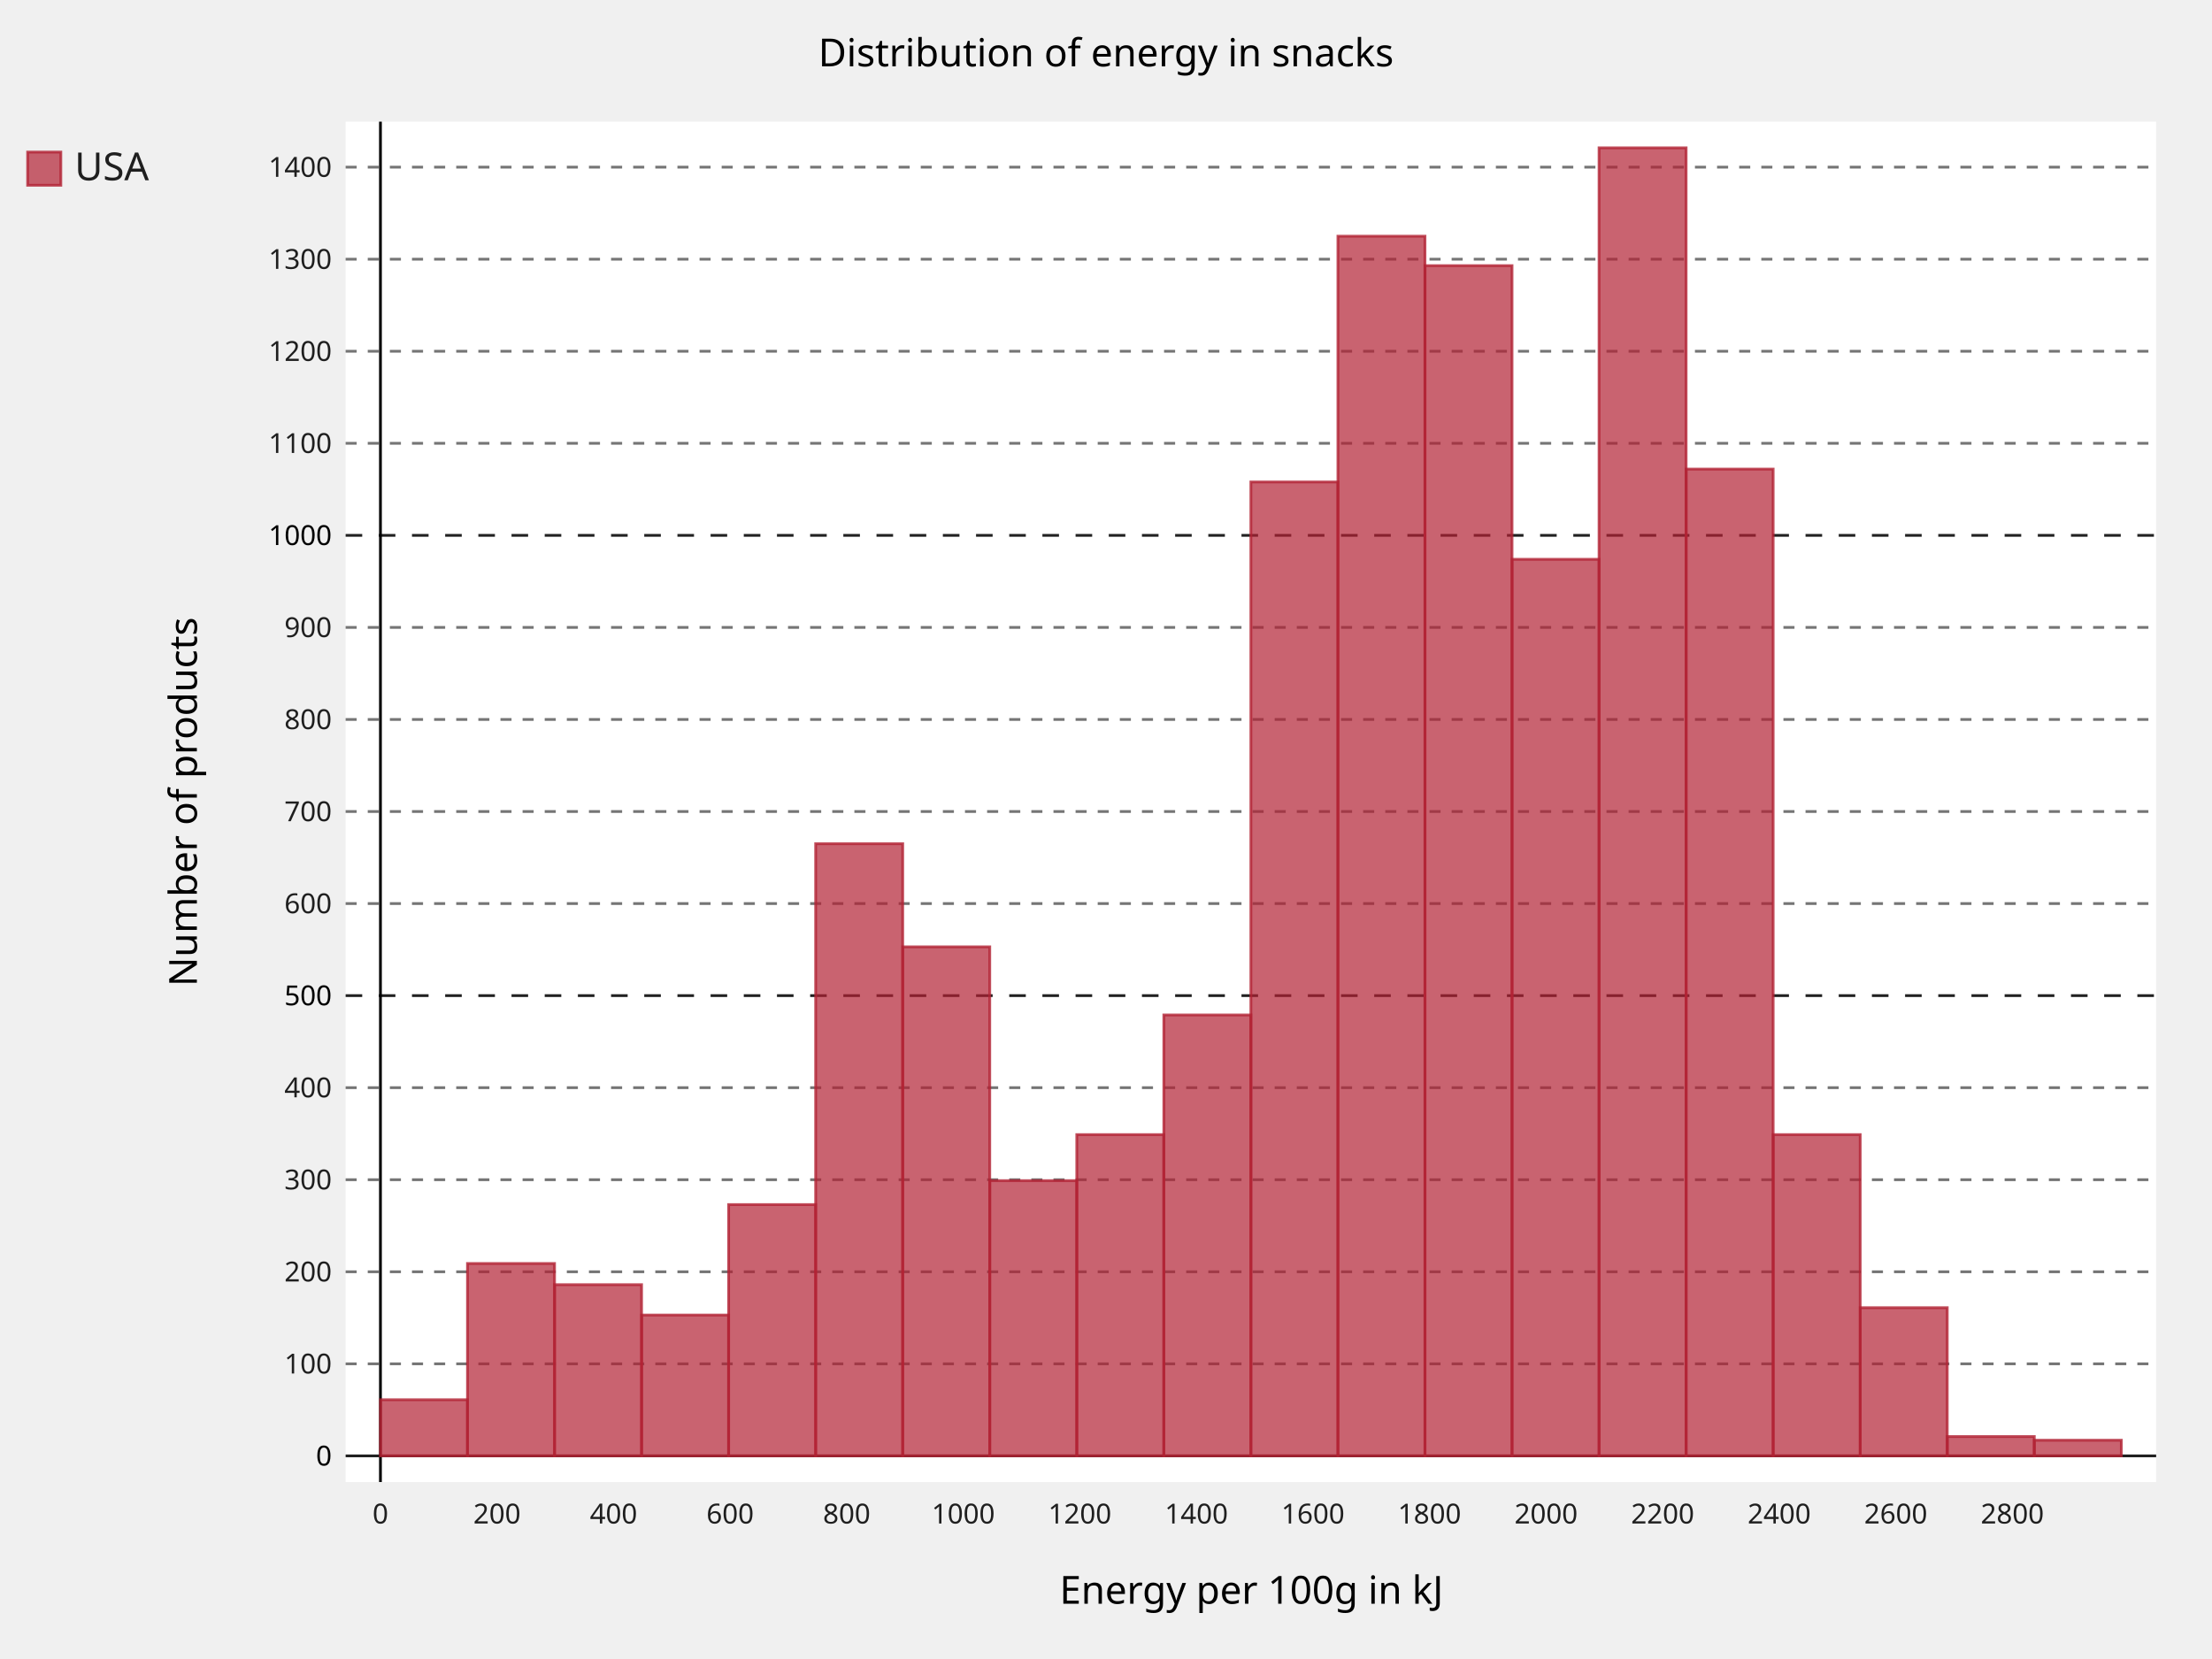
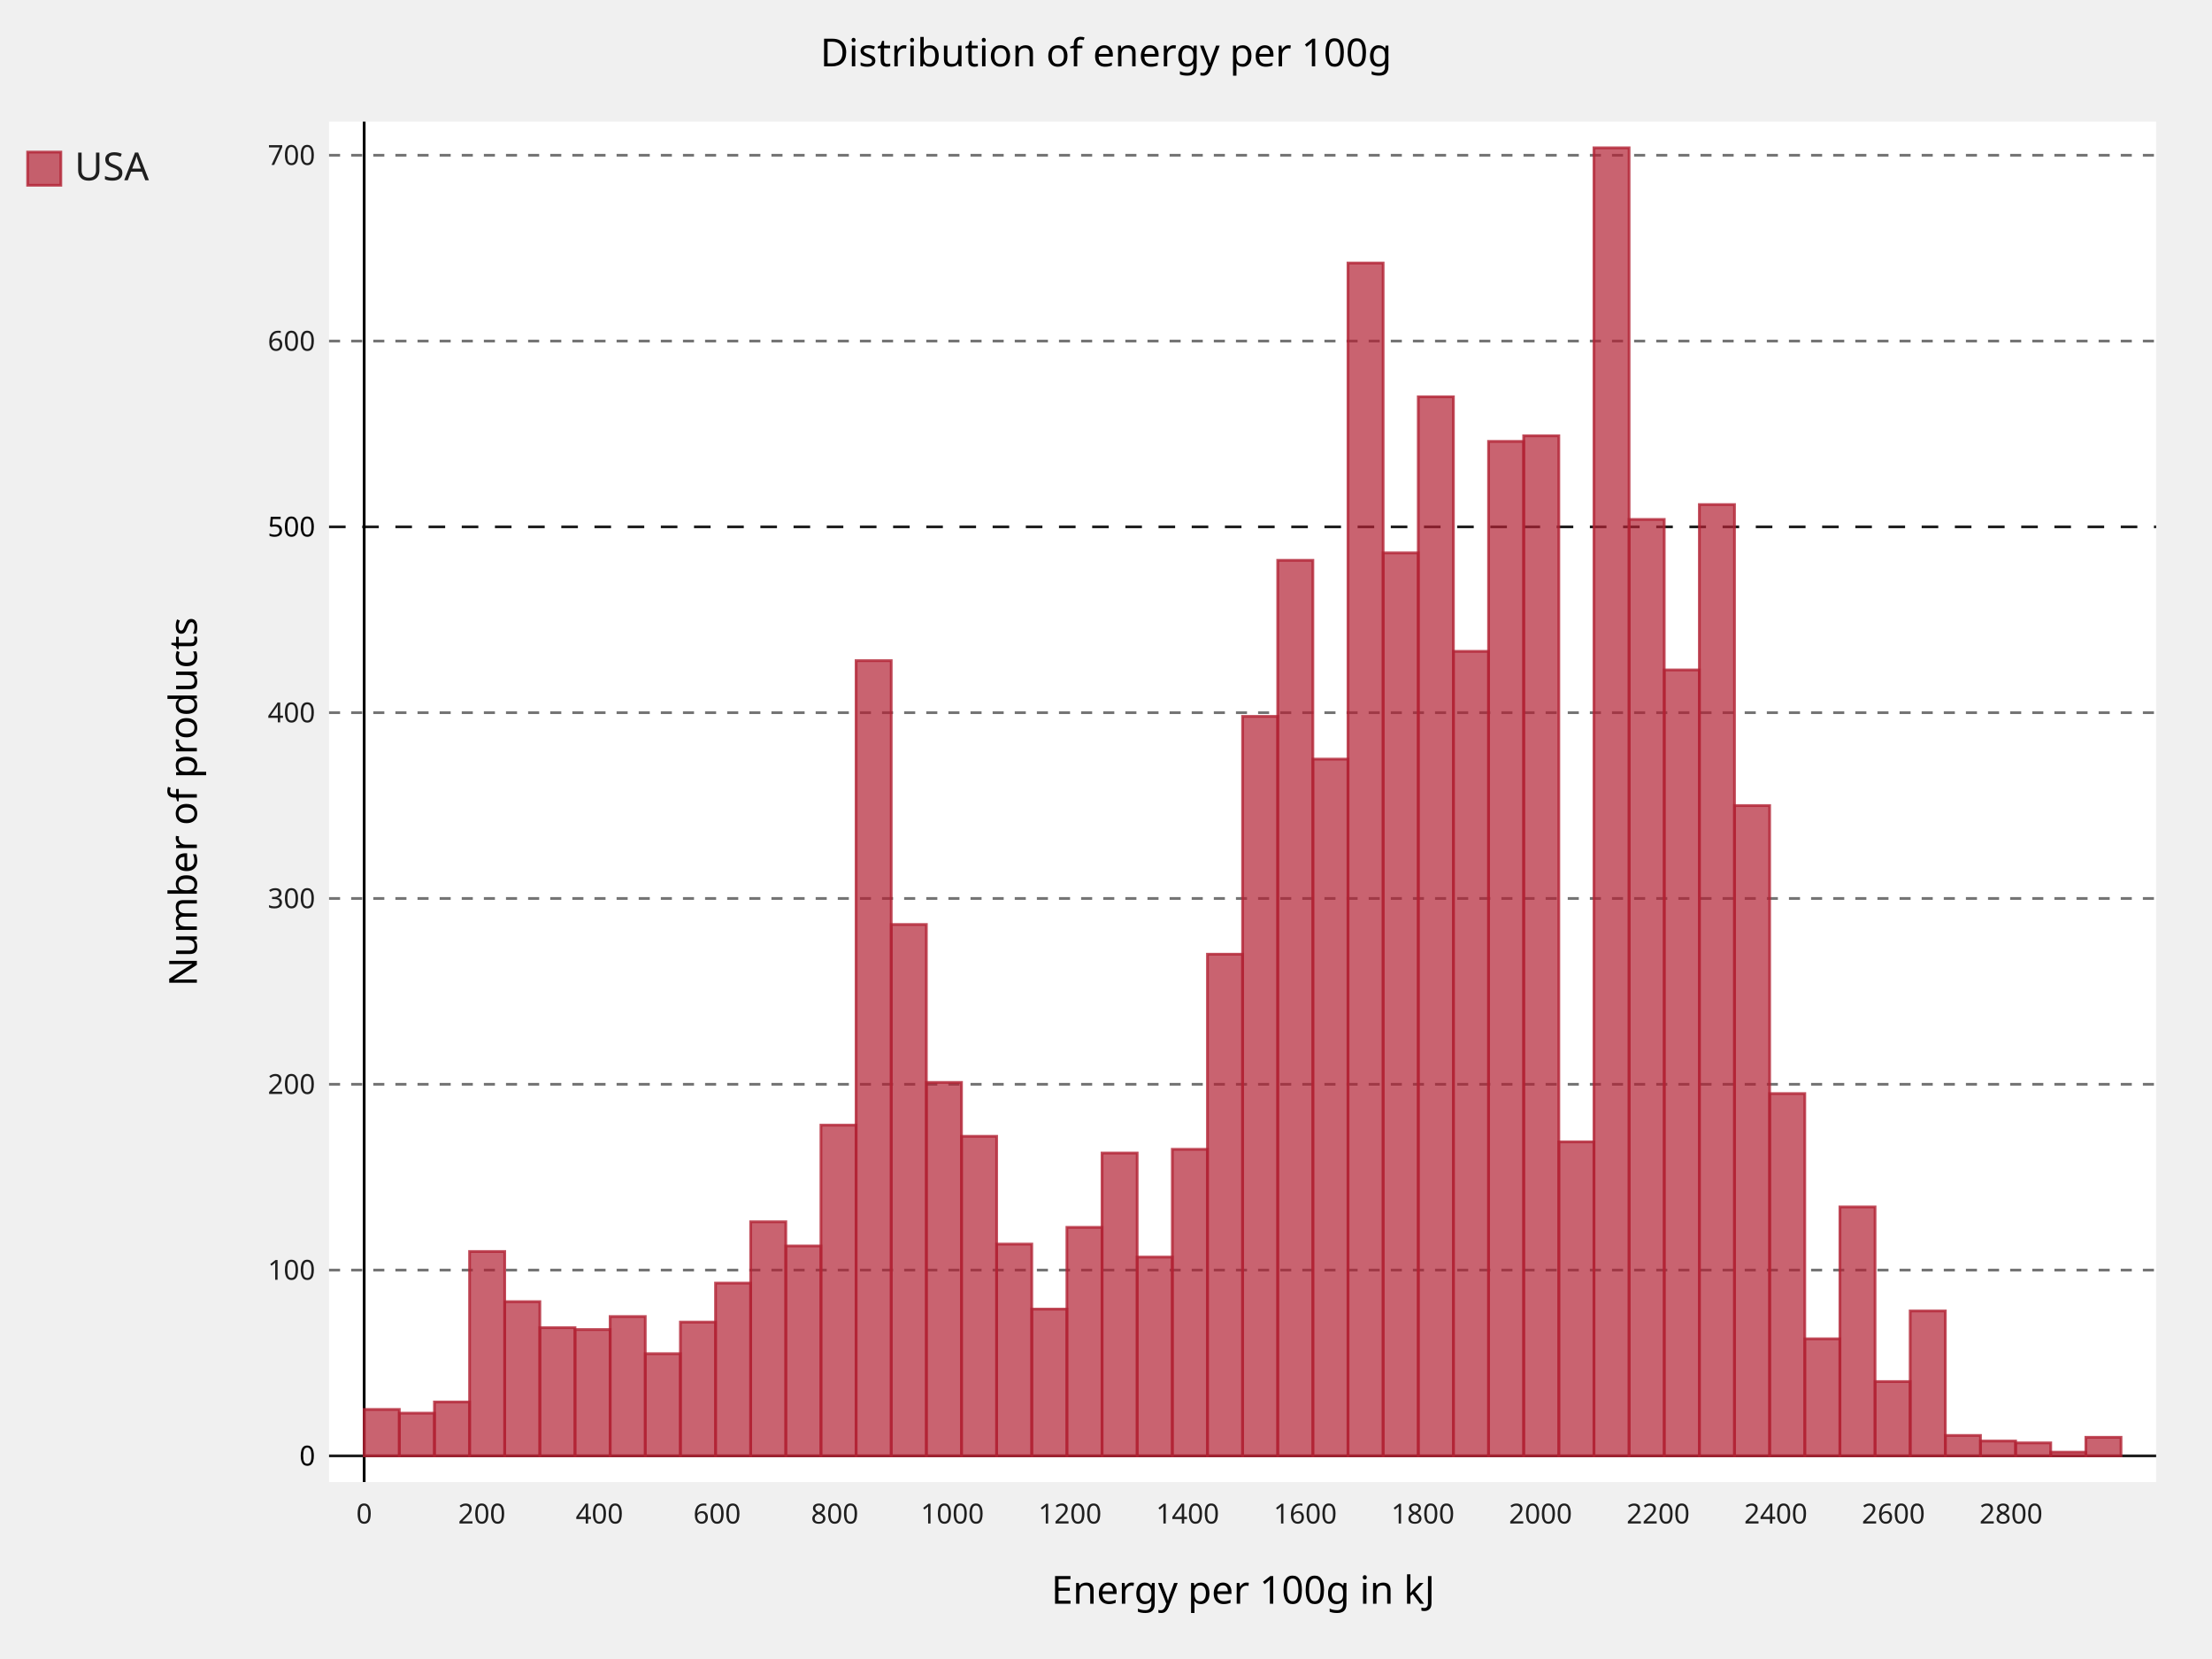
- <svg xmlns="http://www.w3.org/2000/svg" class="pygal-chart" id="chart-0ca84f28-52c0-4bb5-bb10-4ce566d55532" viewBox="0 0 800 600">
+ <svg xmlns="http://www.w3.org/2000/svg" class="pygal-chart" id="chart-cb7b7494-f0c7-4088-80e5-bb8471961fff" viewBox="0 0 800 600">
  <defs>
-     <style type="text/css">#chart-0ca84f28-52c0-4bb5-bb10-4ce566d55532{-webkit-user-select:none;-webkit-font-smoothing:antialiased;font-family:Muli}#chart-0ca84f28-52c0-4bb5-bb10-4ce566d55532 .title{font-family:Muli;font-size:14px}#chart-0ca84f28-52c0-4bb5-bb10-4ce566d55532 .legends .legend text{font-family:Muli;font-size:14px}#chart-0ca84f28-52c0-4bb5-bb10-4ce566d55532 .axis text{font-family:Muli;font-size:10px}#chart-0ca84f28-52c0-4bb5-bb10-4ce566d55532 .axis text.major{font-family:Muli;font-size:10px}#chart-0ca84f28-52c0-4bb5-bb10-4ce566d55532 .text-overlay text.value{font-family:Muli;font-size:16px}#chart-0ca84f28-52c0-4bb5-bb10-4ce566d55532 .text-overlay text.label{font-family:Muli;font-size:10px}#chart-0ca84f28-52c0-4bb5-bb10-4ce566d55532 .tooltip{font-family:Muli;font-size:14px}#chart-0ca84f28-52c0-4bb5-bb10-4ce566d55532 text.no_data{font-family:Muli;font-size:64px}
- #chart-0ca84f28-52c0-4bb5-bb10-4ce566d55532{background-color:transparent}#chart-0ca84f28-52c0-4bb5-bb10-4ce566d55532 path,#chart-0ca84f28-52c0-4bb5-bb10-4ce566d55532 line,#chart-0ca84f28-52c0-4bb5-bb10-4ce566d55532 rect,#chart-0ca84f28-52c0-4bb5-bb10-4ce566d55532 circle{-webkit-transition:400ms ease-in;-moz-transition:400ms ease-in;transition:400ms ease-in}#chart-0ca84f28-52c0-4bb5-bb10-4ce566d55532 .graph &gt; .background{fill:transparent}#chart-0ca84f28-52c0-4bb5-bb10-4ce566d55532 .plot &gt; .background{fill:#FFFFFF}#chart-0ca84f28-52c0-4bb5-bb10-4ce566d55532 .graph{fill:rgba(0,0,0,.87)}#chart-0ca84f28-52c0-4bb5-bb10-4ce566d55532 text.no_data{fill:rgba(0,0,0,1)}#chart-0ca84f28-52c0-4bb5-bb10-4ce566d55532 .title{fill:rgba(0,0,0,1)}#chart-0ca84f28-52c0-4bb5-bb10-4ce566d55532 .legends .legend text{fill:rgba(0,0,0,.87)}#chart-0ca84f28-52c0-4bb5-bb10-4ce566d55532 .legends .legend:hover text{fill:rgba(0,0,0,1)}#chart-0ca84f28-52c0-4bb5-bb10-4ce566d55532 .axis .line{stroke:rgba(0,0,0,1)}#chart-0ca84f28-52c0-4bb5-bb10-4ce566d55532 .axis .guide.line{stroke:rgba(0,0,0,.54)}#chart-0ca84f28-52c0-4bb5-bb10-4ce566d55532 .axis .major.line{stroke:rgba(0,0,0,.87)}#chart-0ca84f28-52c0-4bb5-bb10-4ce566d55532 .axis text.major{fill:rgba(0,0,0,1)}#chart-0ca84f28-52c0-4bb5-bb10-4ce566d55532 .axis.y .guides:hover .guide.line,#chart-0ca84f28-52c0-4bb5-bb10-4ce566d55532 .line-graph .axis.x .guides:hover .guide.line,#chart-0ca84f28-52c0-4bb5-bb10-4ce566d55532 .stackedline-graph .axis.x .guides:hover .guide.line,#chart-0ca84f28-52c0-4bb5-bb10-4ce566d55532 .xy-graph .axis.x .guides:hover .guide.line{stroke:rgba(0,0,0,1)}#chart-0ca84f28-52c0-4bb5-bb10-4ce566d55532 .axis .guides:hover text{fill:rgba(0,0,0,1)}#chart-0ca84f28-52c0-4bb5-bb10-4ce566d55532 .reactive{fill-opacity:.7;stroke-opacity:.8}#chart-0ca84f28-52c0-4bb5-bb10-4ce566d55532 .ci{stroke:rgba(0,0,0,.87)}#chart-0ca84f28-52c0-4bb5-bb10-4ce566d55532 .reactive.active,#chart-0ca84f28-52c0-4bb5-bb10-4ce566d55532 .active .reactive{fill-opacity:.95;stroke-opacity:.9;stroke-width:4}#chart-0ca84f28-52c0-4bb5-bb10-4ce566d55532 .ci .reactive.active{stroke-width:1.5}#chart-0ca84f28-52c0-4bb5-bb10-4ce566d55532 .series text{fill:rgba(0,0,0,1)}#chart-0ca84f28-52c0-4bb5-bb10-4ce566d55532 .tooltip rect{fill:#FFFFFF;stroke:rgba(0,0,0,1);-webkit-transition:opacity 400ms ease-in;-moz-transition:opacity 400ms ease-in;transition:opacity 400ms ease-in}#chart-0ca84f28-52c0-4bb5-bb10-4ce566d55532 .tooltip .label{fill:rgba(0,0,0,.87)}#chart-0ca84f28-52c0-4bb5-bb10-4ce566d55532 .tooltip .label{fill:rgba(0,0,0,.87)}#chart-0ca84f28-52c0-4bb5-bb10-4ce566d55532 .tooltip .legend{font-size:.8em;fill:rgba(0,0,0,.54)}#chart-0ca84f28-52c0-4bb5-bb10-4ce566d55532 .tooltip .x_label{font-size:.6em;fill:rgba(0,0,0,1)}#chart-0ca84f28-52c0-4bb5-bb10-4ce566d55532 .tooltip .xlink{font-size:.5em;text-decoration:underline}#chart-0ca84f28-52c0-4bb5-bb10-4ce566d55532 .tooltip .value{font-size:1.5em}#chart-0ca84f28-52c0-4bb5-bb10-4ce566d55532 .bound{font-size:.5em}#chart-0ca84f28-52c0-4bb5-bb10-4ce566d55532 .max-value{font-size:.75em;fill:rgba(0,0,0,.54)}#chart-0ca84f28-52c0-4bb5-bb10-4ce566d55532 .map-element{fill:#FFFFFF;stroke:rgba(0,0,0,.54) !important}#chart-0ca84f28-52c0-4bb5-bb10-4ce566d55532 .map-element .reactive{fill-opacity:inherit;stroke-opacity:inherit}#chart-0ca84f28-52c0-4bb5-bb10-4ce566d55532 .color-0,#chart-0ca84f28-52c0-4bb5-bb10-4ce566d55532 .color-0 a:visited{stroke:#B22234;fill:#B22234}#chart-0ca84f28-52c0-4bb5-bb10-4ce566d55532 .text-overlay .color-0 text{fill:black}
- #chart-0ca84f28-52c0-4bb5-bb10-4ce566d55532 text.no_data{text-anchor:middle}#chart-0ca84f28-52c0-4bb5-bb10-4ce566d55532 .guide.line{fill:none}#chart-0ca84f28-52c0-4bb5-bb10-4ce566d55532 .centered{text-anchor:middle}#chart-0ca84f28-52c0-4bb5-bb10-4ce566d55532 .title{text-anchor:middle}#chart-0ca84f28-52c0-4bb5-bb10-4ce566d55532 .legends .legend text{fill-opacity:1}#chart-0ca84f28-52c0-4bb5-bb10-4ce566d55532 .axis.x text{text-anchor:middle}#chart-0ca84f28-52c0-4bb5-bb10-4ce566d55532 .axis.x:not(.web) text[transform]{text-anchor:start}#chart-0ca84f28-52c0-4bb5-bb10-4ce566d55532 .axis.x:not(.web) text[transform].backwards{text-anchor:end}#chart-0ca84f28-52c0-4bb5-bb10-4ce566d55532 .axis.y text{text-anchor:end}#chart-0ca84f28-52c0-4bb5-bb10-4ce566d55532 .axis.y text[transform].backwards{text-anchor:start}#chart-0ca84f28-52c0-4bb5-bb10-4ce566d55532 .axis.y2 text{text-anchor:start}#chart-0ca84f28-52c0-4bb5-bb10-4ce566d55532 .axis.y2 text[transform].backwards{text-anchor:end}#chart-0ca84f28-52c0-4bb5-bb10-4ce566d55532 .axis .guide.line{stroke-dasharray:4,4}#chart-0ca84f28-52c0-4bb5-bb10-4ce566d55532 .axis .major.guide.line{stroke-dasharray:6,6}#chart-0ca84f28-52c0-4bb5-bb10-4ce566d55532 .horizontal .axis.y .guide.line,#chart-0ca84f28-52c0-4bb5-bb10-4ce566d55532 .horizontal .axis.y2 .guide.line,#chart-0ca84f28-52c0-4bb5-bb10-4ce566d55532 .vertical .axis.x .guide.line{opacity:0}#chart-0ca84f28-52c0-4bb5-bb10-4ce566d55532 .horizontal .axis.always_show .guide.line,#chart-0ca84f28-52c0-4bb5-bb10-4ce566d55532 .vertical .axis.always_show .guide.line{opacity:1 !important}#chart-0ca84f28-52c0-4bb5-bb10-4ce566d55532 .axis.y .guides:hover .guide.line,#chart-0ca84f28-52c0-4bb5-bb10-4ce566d55532 .axis.y2 .guides:hover .guide.line,#chart-0ca84f28-52c0-4bb5-bb10-4ce566d55532 .axis.x .guides:hover .guide.line{opacity:1}#chart-0ca84f28-52c0-4bb5-bb10-4ce566d55532 .axis .guides:hover text{opacity:1}#chart-0ca84f28-52c0-4bb5-bb10-4ce566d55532 .nofill{fill:none}#chart-0ca84f28-52c0-4bb5-bb10-4ce566d55532 .subtle-fill{fill-opacity:.2}#chart-0ca84f28-52c0-4bb5-bb10-4ce566d55532 .dot{stroke-width:1px;fill-opacity:1}#chart-0ca84f28-52c0-4bb5-bb10-4ce566d55532 .dot.active{stroke-width:5px}#chart-0ca84f28-52c0-4bb5-bb10-4ce566d55532 .dot.negative{fill:transparent}#chart-0ca84f28-52c0-4bb5-bb10-4ce566d55532 text,#chart-0ca84f28-52c0-4bb5-bb10-4ce566d55532 tspan{stroke:none !important}#chart-0ca84f28-52c0-4bb5-bb10-4ce566d55532 .series text.active{opacity:1}#chart-0ca84f28-52c0-4bb5-bb10-4ce566d55532 .tooltip rect{fill-opacity:.95;stroke-width:.5}#chart-0ca84f28-52c0-4bb5-bb10-4ce566d55532 .tooltip text{fill-opacity:1}#chart-0ca84f28-52c0-4bb5-bb10-4ce566d55532 .showable{visibility:hidden}#chart-0ca84f28-52c0-4bb5-bb10-4ce566d55532 .showable.shown{visibility:visible}#chart-0ca84f28-52c0-4bb5-bb10-4ce566d55532 .gauge-background{fill:rgba(229,229,229,1);stroke:none}#chart-0ca84f28-52c0-4bb5-bb10-4ce566d55532 .bg-lines{stroke:transparent;stroke-width:2px}</style>
+     <style type="text/css">#chart-cb7b7494-f0c7-4088-80e5-bb8471961fff{-webkit-user-select:none;-webkit-font-smoothing:antialiased;font-family:Muli}#chart-cb7b7494-f0c7-4088-80e5-bb8471961fff .title{font-family:Muli;font-size:14px}#chart-cb7b7494-f0c7-4088-80e5-bb8471961fff .legends .legend text{font-family:Muli;font-size:14px}#chart-cb7b7494-f0c7-4088-80e5-bb8471961fff .axis text{font-family:Muli;font-size:10px}#chart-cb7b7494-f0c7-4088-80e5-bb8471961fff .axis text.major{font-family:Muli;font-size:10px}#chart-cb7b7494-f0c7-4088-80e5-bb8471961fff .text-overlay text.value{font-family:Muli;font-size:16px}#chart-cb7b7494-f0c7-4088-80e5-bb8471961fff .text-overlay text.label{font-family:Muli;font-size:10px}#chart-cb7b7494-f0c7-4088-80e5-bb8471961fff .tooltip{font-family:Muli;font-size:14px}#chart-cb7b7494-f0c7-4088-80e5-bb8471961fff text.no_data{font-family:Muli;font-size:64px}
+ #chart-cb7b7494-f0c7-4088-80e5-bb8471961fff{background-color:transparent}#chart-cb7b7494-f0c7-4088-80e5-bb8471961fff path,#chart-cb7b7494-f0c7-4088-80e5-bb8471961fff line,#chart-cb7b7494-f0c7-4088-80e5-bb8471961fff rect,#chart-cb7b7494-f0c7-4088-80e5-bb8471961fff circle{-webkit-transition:400ms ease-in;-moz-transition:400ms ease-in;transition:400ms ease-in}#chart-cb7b7494-f0c7-4088-80e5-bb8471961fff .graph &gt; .background{fill:transparent}#chart-cb7b7494-f0c7-4088-80e5-bb8471961fff .plot &gt; .background{fill:#FFFFFF}#chart-cb7b7494-f0c7-4088-80e5-bb8471961fff .graph{fill:rgba(0,0,0,.87)}#chart-cb7b7494-f0c7-4088-80e5-bb8471961fff text.no_data{fill:rgba(0,0,0,1)}#chart-cb7b7494-f0c7-4088-80e5-bb8471961fff .title{fill:rgba(0,0,0,1)}#chart-cb7b7494-f0c7-4088-80e5-bb8471961fff .legends .legend text{fill:rgba(0,0,0,.87)}#chart-cb7b7494-f0c7-4088-80e5-bb8471961fff .legends .legend:hover text{fill:rgba(0,0,0,1)}#chart-cb7b7494-f0c7-4088-80e5-bb8471961fff .axis .line{stroke:rgba(0,0,0,1)}#chart-cb7b7494-f0c7-4088-80e5-bb8471961fff .axis .guide.line{stroke:rgba(0,0,0,.54)}#chart-cb7b7494-f0c7-4088-80e5-bb8471961fff .axis .major.line{stroke:rgba(0,0,0,.87)}#chart-cb7b7494-f0c7-4088-80e5-bb8471961fff .axis text.major{fill:rgba(0,0,0,1)}#chart-cb7b7494-f0c7-4088-80e5-bb8471961fff .axis.y .guides:hover .guide.line,#chart-cb7b7494-f0c7-4088-80e5-bb8471961fff .line-graph .axis.x .guides:hover .guide.line,#chart-cb7b7494-f0c7-4088-80e5-bb8471961fff .stackedline-graph .axis.x .guides:hover .guide.line,#chart-cb7b7494-f0c7-4088-80e5-bb8471961fff .xy-graph .axis.x .guides:hover .guide.line{stroke:rgba(0,0,0,1)}#chart-cb7b7494-f0c7-4088-80e5-bb8471961fff .axis .guides:hover text{fill:rgba(0,0,0,1)}#chart-cb7b7494-f0c7-4088-80e5-bb8471961fff .reactive{fill-opacity:.7;stroke-opacity:.8}#chart-cb7b7494-f0c7-4088-80e5-bb8471961fff .ci{stroke:rgba(0,0,0,.87)}#chart-cb7b7494-f0c7-4088-80e5-bb8471961fff .reactive.active,#chart-cb7b7494-f0c7-4088-80e5-bb8471961fff .active .reactive{fill-opacity:.95;stroke-opacity:.9;stroke-width:4}#chart-cb7b7494-f0c7-4088-80e5-bb8471961fff .ci .reactive.active{stroke-width:1.5}#chart-cb7b7494-f0c7-4088-80e5-bb8471961fff .series text{fill:rgba(0,0,0,1)}#chart-cb7b7494-f0c7-4088-80e5-bb8471961fff .tooltip rect{fill:#FFFFFF;stroke:rgba(0,0,0,1);-webkit-transition:opacity 400ms ease-in;-moz-transition:opacity 400ms ease-in;transition:opacity 400ms ease-in}#chart-cb7b7494-f0c7-4088-80e5-bb8471961fff .tooltip .label{fill:rgba(0,0,0,.87)}#chart-cb7b7494-f0c7-4088-80e5-bb8471961fff .tooltip .label{fill:rgba(0,0,0,.87)}#chart-cb7b7494-f0c7-4088-80e5-bb8471961fff .tooltip .legend{font-size:.8em;fill:rgba(0,0,0,.54)}#chart-cb7b7494-f0c7-4088-80e5-bb8471961fff .tooltip .x_label{font-size:.6em;fill:rgba(0,0,0,1)}#chart-cb7b7494-f0c7-4088-80e5-bb8471961fff .tooltip .xlink{font-size:.5em;text-decoration:underline}#chart-cb7b7494-f0c7-4088-80e5-bb8471961fff .tooltip .value{font-size:1.5em}#chart-cb7b7494-f0c7-4088-80e5-bb8471961fff .bound{font-size:.5em}#chart-cb7b7494-f0c7-4088-80e5-bb8471961fff .max-value{font-size:.75em;fill:rgba(0,0,0,.54)}#chart-cb7b7494-f0c7-4088-80e5-bb8471961fff .map-element{fill:#FFFFFF;stroke:rgba(0,0,0,.54) !important}#chart-cb7b7494-f0c7-4088-80e5-bb8471961fff .map-element .reactive{fill-opacity:inherit;stroke-opacity:inherit}#chart-cb7b7494-f0c7-4088-80e5-bb8471961fff .color-0,#chart-cb7b7494-f0c7-4088-80e5-bb8471961fff .color-0 a:visited{stroke:#B22234;fill:#B22234}#chart-cb7b7494-f0c7-4088-80e5-bb8471961fff .text-overlay .color-0 text{fill:black}
+ #chart-cb7b7494-f0c7-4088-80e5-bb8471961fff text.no_data{text-anchor:middle}#chart-cb7b7494-f0c7-4088-80e5-bb8471961fff .guide.line{fill:none}#chart-cb7b7494-f0c7-4088-80e5-bb8471961fff .centered{text-anchor:middle}#chart-cb7b7494-f0c7-4088-80e5-bb8471961fff .title{text-anchor:middle}#chart-cb7b7494-f0c7-4088-80e5-bb8471961fff .legends .legend text{fill-opacity:1}#chart-cb7b7494-f0c7-4088-80e5-bb8471961fff .axis.x text{text-anchor:middle}#chart-cb7b7494-f0c7-4088-80e5-bb8471961fff .axis.x:not(.web) text[transform]{text-anchor:start}#chart-cb7b7494-f0c7-4088-80e5-bb8471961fff .axis.x:not(.web) text[transform].backwards{text-anchor:end}#chart-cb7b7494-f0c7-4088-80e5-bb8471961fff .axis.y text{text-anchor:end}#chart-cb7b7494-f0c7-4088-80e5-bb8471961fff .axis.y text[transform].backwards{text-anchor:start}#chart-cb7b7494-f0c7-4088-80e5-bb8471961fff .axis.y2 text{text-anchor:start}#chart-cb7b7494-f0c7-4088-80e5-bb8471961fff .axis.y2 text[transform].backwards{text-anchor:end}#chart-cb7b7494-f0c7-4088-80e5-bb8471961fff .axis .guide.line{stroke-dasharray:4,4}#chart-cb7b7494-f0c7-4088-80e5-bb8471961fff .axis .major.guide.line{stroke-dasharray:6,6}#chart-cb7b7494-f0c7-4088-80e5-bb8471961fff .horizontal .axis.y .guide.line,#chart-cb7b7494-f0c7-4088-80e5-bb8471961fff .horizontal .axis.y2 .guide.line,#chart-cb7b7494-f0c7-4088-80e5-bb8471961fff .vertical .axis.x .guide.line{opacity:0}#chart-cb7b7494-f0c7-4088-80e5-bb8471961fff .horizontal .axis.always_show .guide.line,#chart-cb7b7494-f0c7-4088-80e5-bb8471961fff .vertical .axis.always_show .guide.line{opacity:1 !important}#chart-cb7b7494-f0c7-4088-80e5-bb8471961fff .axis.y .guides:hover .guide.line,#chart-cb7b7494-f0c7-4088-80e5-bb8471961fff .axis.y2 .guides:hover .guide.line,#chart-cb7b7494-f0c7-4088-80e5-bb8471961fff .axis.x .guides:hover .guide.line{opacity:1}#chart-cb7b7494-f0c7-4088-80e5-bb8471961fff .axis .guides:hover text{opacity:1}#chart-cb7b7494-f0c7-4088-80e5-bb8471961fff .nofill{fill:none}#chart-cb7b7494-f0c7-4088-80e5-bb8471961fff .subtle-fill{fill-opacity:.2}#chart-cb7b7494-f0c7-4088-80e5-bb8471961fff .dot{stroke-width:1px;fill-opacity:1}#chart-cb7b7494-f0c7-4088-80e5-bb8471961fff .dot.active{stroke-width:5px}#chart-cb7b7494-f0c7-4088-80e5-bb8471961fff .dot.negative{fill:transparent}#chart-cb7b7494-f0c7-4088-80e5-bb8471961fff text,#chart-cb7b7494-f0c7-4088-80e5-bb8471961fff tspan{stroke:none !important}#chart-cb7b7494-f0c7-4088-80e5-bb8471961fff .series text.active{opacity:1}#chart-cb7b7494-f0c7-4088-80e5-bb8471961fff .tooltip rect{fill-opacity:.95;stroke-width:.5}#chart-cb7b7494-f0c7-4088-80e5-bb8471961fff .tooltip text{fill-opacity:1}#chart-cb7b7494-f0c7-4088-80e5-bb8471961fff .showable{visibility:hidden}#chart-cb7b7494-f0c7-4088-80e5-bb8471961fff .showable.shown{visibility:visible}#chart-cb7b7494-f0c7-4088-80e5-bb8471961fff .gauge-background{fill:rgba(229,229,229,1);stroke:none}#chart-cb7b7494-f0c7-4088-80e5-bb8471961fff .bg-lines{stroke:transparent;stroke-width:2px}</style>
  </defs>
  <g class="graph histogram-graph vertical">
    <rect class="background" height="600" width="800" x="0" y="0" />
-     <g class="plot" transform="translate(125, 44)">
-       <rect class="background" height="492" width="654.8" x="0" y="0" />
+     <g class="plot" transform="translate(119, 44)">
+       <rect class="background" height="492" width="660.8" x="0" y="0" />
      <g class="axis y always_show">
        <g class="guides">
-           <path class="axis major line" d="M0 482.538 h654.8" />
+           <path class="axis major line" d="M0 482.538 h660.8" />
          <text class="major" x="-5" y="486.038">0</text>
        </g>
        <g class="guides">
-           <path class="guide line" d="M0 449.247 h654.8" />
-           <text class="" x="-5" y="452.747">100</text>
-         </g>
-         <g class="guides">
-           <path class="guide line" d="M0 415.955 h654.8" />
-           <text class="" x="-5" y="419.455">200</text>
-         </g>
-         <g class="guides">
-           <path class="guide line" d="M0 382.663 h654.8" />
-           <text class="" x="-5" y="386.163">300</text>
-         </g>
-         <g class="guides">
-           <path class="guide line" d="M0 349.371 h654.8" />
-           <text class="" x="-5" y="352.871">400</text>
-         </g>
-         <g class="guides">
-           <path class="major guide line" d="M0 316.079 h654.8" />
-           <text class="major" x="-5" y="319.579">500</text>
-         </g>
-         <g class="guides">
-           <path class="guide line" d="M0 282.787 h654.8" />
-           <text class="" x="-5" y="286.287">600</text>
-         </g>
-         <g class="guides">
-           <path class="guide line" d="M0 249.496 h654.8" />
-           <text class="" x="-5" y="252.996">700</text>
-         </g>
-         <g class="guides">
-           <path class="guide line" d="M0 216.204 h654.8" />
-           <text class="" x="-5" y="219.704">800</text>
-         </g>
-         <g class="guides">
-           <path class="guide line" d="M0 182.912 h654.8" />
-           <text class="" x="-5" y="186.412">900</text>
-         </g>
-         <g class="guides">
-           <path class="major guide line" d="M0 149.62 h654.8" />
-           <text class="major" x="-5" y="153.12">1000</text>
-         </g>
-         <g class="guides">
-           <path class="guide line" d="M0 116.328 h654.8" />
-           <text class="" x="-5" y="119.828">1100</text>
-         </g>
-         <g class="guides">
-           <path class="guide line" d="M0 83.036 h654.8" />
-           <text class="" x="-5" y="86.536">1200</text>
-         </g>
-         <g class="guides">
-           <path class="guide line" d="M0 49.745 h654.8" />
-           <text class="" x="-5" y="53.245">1300</text>
-         </g>
-         <g class="guides">
-           <path class="guide line" d="M0 16.453 h654.8" />
-           <text class="" x="-5" y="19.953">1400</text>
+           <path class="guide line" d="M0 415.34 h660.8" />
+           <text class="" x="-5" y="418.84">100</text>
+         </g>
+         <g class="guides">
+           <path class="guide line" d="M0 348.142 h660.8" />
+           <text class="" x="-5" y="351.642">200</text>
+         </g>
+         <g class="guides">
+           <path class="guide line" d="M0 280.943 h660.8" />
+           <text class="" x="-5" y="284.443">300</text>
+         </g>
+         <g class="guides">
+           <path class="guide line" d="M0 213.745 h660.8" />
+           <text class="" x="-5" y="217.245">400</text>
+         </g>
+         <g class="guides">
+           <path class="major guide line" d="M0 146.546 h660.8" />
+           <text class="major" x="-5" y="150.046">500</text>
+         </g>
+         <g class="guides">
+           <path class="guide line" d="M0 79.348 h660.8" />
+           <text class="" x="-5" y="82.848">600</text>
+         </g>
+         <g class="guides">
+           <path class="guide line" d="M0 12.149 h660.8" />
+           <text class="" x="-5" y="15.649">700</text>
        </g>
      </g>
      <g class="axis x">
        <g class="guides">
-           <path class="axis line" d="M12.592 0 v492" />
-           <text class="" x="12.592" y="507.0">0</text>
-         </g>
-         <g class="guides">
-           <path class="guide line" d="M54.749 0 v492" />
-           <text class="" x="54.749" y="507.0">200</text>
-         </g>
-         <g class="guides">
-           <path class="guide line" d="M96.906 0 v492" />
-           <text class="" x="96.906" y="507.0">400</text>
-         </g>
-         <g class="guides">
-           <path class="guide line" d="M139.063 0 v492" />
-           <text class="" x="139.063" y="507.0">600</text>
-         </g>
-         <g class="guides">
-           <path class="guide line" d="M181.22 0 v492" />
-           <text class="" x="181.22" y="507.0">800</text>
-         </g>
-         <g class="guides">
-           <path class="guide line" d="M223.378 0 v492" />
-           <text class="" x="223.378" y="507.0">1000</text>
-         </g>
-         <g class="guides">
-           <path class="guide line" d="M265.535 0 v492" />
-           <text class="" x="265.535" y="507.0">1200</text>
-         </g>
-         <g class="guides">
-           <path class="guide line" d="M307.692 0 v492" />
-           <text class="" x="307.692" y="507.0">1400</text>
-         </g>
-         <g class="guides">
-           <path class="guide line" d="M349.849 0 v492" />
-           <text class="" x="349.849" y="507.0">1600</text>
-         </g>
-         <g class="guides">
-           <path class="guide line" d="M392.006 0 v492" />
-           <text class="" x="392.006" y="507.0">1800</text>
-         </g>
-         <g class="guides">
-           <path class="guide line" d="M434.163 0 v492" />
-           <text class="" x="434.163" y="507.0">2000</text>
-         </g>
-         <g class="guides">
-           <path class="guide line" d="M476.32 0 v492" />
-           <text class="" x="476.32" y="507.0">2200</text>
-         </g>
-         <g class="guides">
-           <path class="guide line" d="M518.477 0 v492" />
-           <text class="" x="518.477" y="507.0">2400</text>
-         </g>
-         <g class="guides">
-           <path class="guide line" d="M560.634 0 v492" />
-           <text class="" x="560.634" y="507.0">2600</text>
-         </g>
-         <g class="guides">
-           <path class="guide line" d="M602.791 0 v492" />
-           <text class="" x="602.791" y="507.0">2800</text>
+           <path class="axis line" d="M12.708 0 v492" />
+           <text class="" x="12.708" y="507.0">0</text>
+         </g>
+         <g class="guides">
+           <path class="guide line" d="M55.251 0 v492" />
+           <text class="" x="55.251" y="507.0">200</text>
+         </g>
+         <g class="guides">
+           <path class="guide line" d="M97.794 0 v492" />
+           <text class="" x="97.794" y="507.0">400</text>
+         </g>
+         <g class="guides">
+           <path class="guide line" d="M140.338 0 v492" />
+           <text class="" x="140.338" y="507.0">600</text>
+         </g>
+         <g class="guides">
+           <path class="guide line" d="M182.881 0 v492" />
+           <text class="" x="182.881" y="507.0">800</text>
+         </g>
+         <g class="guides">
+           <path class="guide line" d="M225.424 0 v492" />
+           <text class="" x="225.424" y="507.0">1000</text>
+         </g>
+         <g class="guides">
+           <path class="guide line" d="M267.968 0 v492" />
+           <text class="" x="267.968" y="507.0">1200</text>
+         </g>
+         <g class="guides">
+           <path class="guide line" d="M310.511 0 v492" />
+           <text class="" x="310.511" y="507.0">1400</text>
+         </g>
+         <g class="guides">
+           <path class="guide line" d="M353.054 0 v492" />
+           <text class="" x="353.054" y="507.0">1600</text>
+         </g>
+         <g class="guides">
+           <path class="guide line" d="M395.598 0 v492" />
+           <text class="" x="395.598" y="507.0">1800</text>
+         </g>
+         <g class="guides">
+           <path class="guide line" d="M438.141 0 v492" />
+           <text class="" x="438.141" y="507.0">2000</text>
+         </g>
+         <g class="guides">
+           <path class="guide line" d="M480.684 0 v492" />
+           <text class="" x="480.684" y="507.0">2200</text>
+         </g>
+         <g class="guides">
+           <path class="guide line" d="M523.228 0 v492" />
+           <text class="" x="523.228" y="507.0">2400</text>
+         </g>
+         <g class="guides">
+           <path class="guide line" d="M565.771 0 v492" />
+           <text class="" x="565.771" y="507.0">2600</text>
+         </g>
+         <g class="guides">
+           <path class="guide line" d="M608.314 0 v492" />
+           <text class="" x="608.314" y="507.0">2800</text>
        </g>
      </g>
      <g class="series serie-0 color-0">
        <g class="histbars">
          <g class="histbar">
-             <rect class="rect reactive tooltip-trigger" height="20.308" rx="0" ry="0" width="31.481" x="12.592" y="462.23" />
-           </g>
-           <g class="histbar">
-             <rect class="rect reactive tooltip-trigger" height="69.58" rx="0" ry="0" width="31.481" x="44.073" y="412.959" />
-           </g>
-           <g class="histbar">
-             <rect class="rect reactive tooltip-trigger" height="61.923" rx="0" ry="0" width="31.481" x="75.554" y="420.616" />
-           </g>
-           <g class="histbar">
-             <rect class="rect reactive tooltip-trigger" height="50.937" rx="0" ry="0" width="31.481" x="107.035" y="431.602" />
-           </g>
-           <g class="histbar">
-             <rect class="rect reactive tooltip-trigger" height="90.887" rx="0" ry="0" width="31.481" x="138.515" y="391.652" />
-           </g>
-           <g class="histbar">
-             <rect class="rect reactive tooltip-trigger" height="221.391" rx="0" ry="0" width="31.481" x="169.996" y="261.148" />
-           </g>
-           <g class="histbar">
-             <rect class="rect reactive tooltip-trigger" height="184.104" rx="0" ry="0" width="31.481" x="201.477" y="298.435" />
-           </g>
-           <g class="histbar">
-             <rect class="rect reactive tooltip-trigger" height="99.543" rx="0" ry="0" width="31.481" x="232.958" y="382.996" />
-           </g>
-           <g class="histbar">
-             <rect class="rect reactive tooltip-trigger" height="116.188" rx="0" ry="0" width="31.481" x="264.438" y="366.35" />
-           </g>
-           <g class="histbar">
-             <rect class="rect reactive tooltip-trigger" height="159.468" rx="0" ry="0" width="31.481" x="295.919" y="323.071" />
-           </g>
-           <g class="histbar">
-             <rect class="rect reactive tooltip-trigger" height="352.228" rx="0" ry="0" width="31.481" x="327.4" y="130.311" />
-           </g>
-           <g class="histbar">
-             <rect class="rect reactive tooltip-trigger" height="441.117" rx="0" ry="0" width="31.481" x="358.881" y="41.422" />
-           </g>
-           <g class="histbar">
-             <rect class="rect reactive tooltip-trigger" height="430.463" rx="0" ry="0" width="31.481" x="390.362" y="52.075" />
-           </g>
-           <g class="histbar">
-             <rect class="rect reactive tooltip-trigger" height="324.262" rx="0" ry="0" width="31.481" x="421.842" y="158.276" />
-           </g>
-           <g class="histbar">
-             <rect class="rect reactive tooltip-trigger" height="473.077" rx="0" ry="0" width="31.481" x="453.323" y="9.462" />
-           </g>
-           <g class="histbar">
-             <rect class="rect reactive tooltip-trigger" height="356.888" rx="0" ry="0" width="31.481" x="484.804" y="125.65" />
-           </g>
-           <g class="histbar">
-             <rect class="rect reactive tooltip-trigger" height="116.188" rx="0" ry="0" width="31.481" x="516.285" y="366.35" />
-           </g>
-           <g class="histbar">
-             <rect class="rect reactive tooltip-trigger" height="53.6" rx="0" ry="0" width="31.481" x="547.765" y="428.939" />
-           </g>
-           <g class="histbar">
-             <rect class="rect reactive tooltip-trigger" height="6.991" rx="0" ry="0" width="31.481" x="579.246" y="475.547" />
-           </g>
-           <g class="histbar">
-             <rect class="rect reactive tooltip-trigger" height="5.66" rx="0" ry="0" width="31.481" x="610.727" y="476.879" />
+             <rect class="rect reactive tooltip-trigger" height="16.8" rx="0" ry="0" width="12.708" x="12.708" y="465.739" />
+           </g>
+           <g class="histbar">
+             <rect class="rect reactive tooltip-trigger" height="15.456" rx="0" ry="0" width="12.708" x="25.415" y="467.083" />
+           </g>
+           <g class="histbar">
+             <rect class="rect reactive tooltip-trigger" height="19.488" rx="0" ry="0" width="12.708" x="38.123" y="463.051" />
+           </g>
+           <g class="histbar">
+             <rect class="rect reactive tooltip-trigger" height="73.918" rx="0" ry="0" width="12.708" x="50.831" y="408.62" />
+           </g>
+           <g class="histbar">
+             <rect class="rect reactive tooltip-trigger" height="55.775" rx="0" ry="0" width="12.708" x="63.538" y="426.764" />
+           </g>
+           <g class="histbar">
+             <rect class="rect reactive tooltip-trigger" height="46.367" rx="0" ry="0" width="12.708" x="76.246" y="436.172" />
+           </g>
+           <g class="histbar">
+             <rect class="rect reactive tooltip-trigger" height="45.695" rx="0" ry="0" width="12.708" x="88.954" y="436.844" />
+           </g>
+           <g class="histbar">
+             <rect class="rect reactive tooltip-trigger" height="50.399" rx="0" ry="0" width="12.708" x="101.662" y="432.14" />
+           </g>
+           <g class="histbar">
+             <rect class="rect reactive tooltip-trigger" height="36.959" rx="0" ry="0" width="12.708" x="114.369" y="445.579" />
+           </g>
+           <g class="histbar">
+             <rect class="rect reactive tooltip-trigger" height="48.383" rx="0" ry="0" width="12.708" x="127.077" y="434.156" />
+           </g>
+           <g class="histbar">
+             <rect class="rect reactive tooltip-trigger" height="62.495" rx="0" ry="0" width="12.708" x="139.785" y="420.044" />
+           </g>
+           <g class="histbar">
+             <rect class="rect reactive tooltip-trigger" height="84.67" rx="0" ry="0" width="12.708" x="152.492" y="397.868" />
+           </g>
+           <g class="histbar">
+             <rect class="rect reactive tooltip-trigger" height="75.934" rx="0" ry="0" width="12.708" x="165.2" y="406.604" />
+           </g>
+           <g class="histbar">
+             <rect class="rect reactive tooltip-trigger" height="119.613" rx="0" ry="0" width="12.708" x="177.908" y="362.925" />
+           </g>
+           <g class="histbar">
+             <rect class="rect reactive tooltip-trigger" height="287.609" rx="0" ry="0" width="12.708" x="190.615" y="194.929" />
+           </g>
+           <g class="histbar">
+             <rect class="rect reactive tooltip-trigger" height="192.188" rx="0" ry="0" width="12.708" x="203.323" y="290.351" />
+           </g>
+           <g class="histbar">
+             <rect class="rect reactive tooltip-trigger" height="135.069" rx="0" ry="0" width="12.708" x="216.031" y="347.47" />
+           </g>
+           <g class="histbar">
+             <rect class="rect reactive tooltip-trigger" height="115.581" rx="0" ry="0" width="12.708" x="228.738" y="366.957" />
+           </g>
+           <g class="histbar">
+             <rect class="rect reactive tooltip-trigger" height="76.606" rx="0" ry="0" width="12.708" x="241.446" y="405.932" />
+           </g>
+           <g class="histbar">
+             <rect class="rect reactive tooltip-trigger" height="53.087" rx="0" ry="0" width="12.708" x="254.154" y="429.452" />
+           </g>
+           <g class="histbar">
+             <rect class="rect reactive tooltip-trigger" height="82.654" rx="0" ry="0" width="12.708" x="266.862" y="399.884" />
+           </g>
+           <g class="histbar">
+             <rect class="rect reactive tooltip-trigger" height="109.533" rx="0" ry="0" width="12.708" x="279.569" y="373.005" />
+           </g>
+           <g class="histbar">
+             <rect class="rect reactive tooltip-trigger" height="71.902" rx="0" ry="0" width="12.708" x="292.277" y="410.636" />
+           </g>
+           <g class="histbar">
+             <rect class="rect reactive tooltip-trigger" height="110.877" rx="0" ry="0" width="12.708" x="304.985" y="371.661" />
+           </g>
+           <g class="histbar">
+             <rect class="rect reactive tooltip-trigger" height="181.436" rx="0" ry="0" width="12.708" x="317.692" y="301.103" />
+           </g>
+           <g class="histbar">
+             <rect class="rect reactive tooltip-trigger" height="267.45" rx="0" ry="0" width="12.708" x="330.4" y="215.089" />
+           </g>
+           <g class="histbar">
+             <rect class="rect reactive tooltip-trigger" height="323.896" rx="0" ry="0" width="12.708" x="343.108" y="158.642" />
+           </g>
+           <g class="histbar">
+             <rect class="rect reactive tooltip-trigger" height="251.994" rx="0" ry="0" width="12.708" x="355.815" y="230.544" />
+           </g>
+           <g class="histbar">
+             <rect class="rect reactive tooltip-trigger" height="431.414" rx="0" ry="0" width="12.708" x="368.523" y="51.125" />
+           </g>
+           <g class="histbar">
+             <rect class="rect reactive tooltip-trigger" height="326.584" rx="0" ry="0" width="12.708" x="381.231" y="155.954" />
+           </g>
+           <g class="histbar">
+             <rect class="rect reactive tooltip-trigger" height="383.031" rx="0" ry="0" width="12.708" x="393.938" y="99.507" />
+           </g>
+           <g class="histbar">
+             <rect class="rect reactive tooltip-trigger" height="290.969" rx="0" ry="0" width="12.708" x="406.646" y="191.569" />
+           </g>
+           <g class="histbar">
+             <rect class="rect reactive tooltip-trigger" height="366.903" rx="0" ry="0" width="12.708" x="419.354" y="115.635" />
+           </g>
+           <g class="histbar">
+             <rect class="rect reactive tooltip-trigger" height="368.919" rx="0" ry="0" width="12.708" x="432.062" y="113.619" />
+           </g>
+           <g class="histbar">
+             <rect class="rect reactive tooltip-trigger" height="113.565" rx="0" ry="0" width="12.708" x="444.769" y="368.973" />
+           </g>
+           <g class="histbar">
+             <rect class="rect reactive tooltip-trigger" height="473.077" rx="0" ry="0" width="12.708" x="457.477" y="9.462" />
+           </g>
+           <g class="histbar">
+             <rect class="rect reactive tooltip-trigger" height="338.68" rx="0" ry="0" width="12.708" x="470.185" y="143.858" />
+           </g>
+           <g class="histbar">
+             <rect class="rect reactive tooltip-trigger" height="284.249" rx="0" ry="0" width="12.708" x="482.892" y="198.289" />
+           </g>
+           <g class="histbar">
+             <rect class="rect reactive tooltip-trigger" height="344.056" rx="0" ry="0" width="12.708" x="495.6" y="138.483" />
+           </g>
+           <g class="histbar">
+             <rect class="rect reactive tooltip-trigger" height="235.194" rx="0" ry="0" width="12.708" x="508.308" y="247.344" />
+           </g>
+           <g class="histbar">
+             <rect class="rect reactive tooltip-trigger" height="131.037" rx="0" ry="0" width="12.708" x="521.015" y="351.502" />
+           </g>
+           <g class="histbar">
+             <rect class="rect reactive tooltip-trigger" height="42.335" rx="0" ry="0" width="12.708" x="533.723" y="440.203" />
+           </g>
+           <g class="histbar">
+             <rect class="rect reactive tooltip-trigger" height="90.046" rx="0" ry="0" width="12.708" x="546.431" y="392.493" />
+           </g>
+           <g class="histbar">
+             <rect class="rect reactive tooltip-trigger" height="26.879" rx="0" ry="0" width="12.708" x="559.138" y="455.659" />
+           </g>
+           <g class="histbar">
+             <rect class="rect reactive tooltip-trigger" height="52.415" rx="0" ry="0" width="12.708" x="571.846" y="430.124" />
+           </g>
+           <g class="histbar">
+             <rect class="rect reactive tooltip-trigger" height="7.392" rx="0" ry="0" width="12.708" x="584.554" y="475.147" />
+           </g>
+           <g class="histbar">
+             <rect class="rect reactive tooltip-trigger" height="5.376" rx="0" ry="0" width="12.708" x="597.262" y="477.163" />
+           </g>
+           <g class="histbar">
+             <rect class="rect reactive tooltip-trigger" height="4.704" rx="0" ry="0" width="12.708" x="609.969" y="477.835" />
+           </g>
+           <g class="histbar">
+             <rect class="rect reactive tooltip-trigger" height="1.344" rx="0" ry="0" width="12.708" x="622.677" y="481.194" />
+           </g>
+           <g class="histbar">
+             <rect class="rect reactive tooltip-trigger" height="6.72" rx="0" ry="0" width="12.708" x="635.385" y="475.819" />
          </g>
        </g>
      </g>
    </g>
    <g class="titles">
-       <text class="title plot_title" x="400.0" y="24">Distribution of energy in snacks</text>
-       <text class="title" x="452.6" y="580">Energy per 100g in kJ</text>
+       <text class="title plot_title" x="400.0" y="24">Distribution of energy per 100g</text>
+       <text class="title" x="449.6" y="580">Energy per 100g in kJ</text>
      <text class="title" transform="rotate(-90 47.2 290)" x="47.2" y="314.0">Number of products</text>
    </g>
-     <g class="plot overlay" transform="translate(125, 44)">
+     <g class="plot overlay" transform="translate(119, 44)">
      <g class="series serie-0 color-0" />
    </g>
-     <g class="plot text-overlay" transform="translate(125, 44)">
+     <g class="plot text-overlay" transform="translate(119, 44)">
      <g class="series serie-0 color-0" />
    </g>
-     <g class="plot tooltip-overlay" transform="translate(125, 44)">
+     <g class="plot tooltip-overlay" transform="translate(119, 44)">
      <g class="tooltip" style="opacity: 0" transform="translate(0 0)">
        <rect class="tooltip-box" height="0" rx="0" ry="0" width="0" />
        <g class="text" />
      </g>
    </g>
    <g class="legends" transform="translate(10, 54)">
      <g class="legend reactive activate-serie" id="activate-serie-0">
        <rect class="color-0 reactive" height="12" width="12" x="0.0" y="1.0" />
        <text x="17.0" y="11.2">USA</text>
      </g>
    </g>
    <g class="legends" transform="translate(790, 54)" />
  </g>
</svg>
